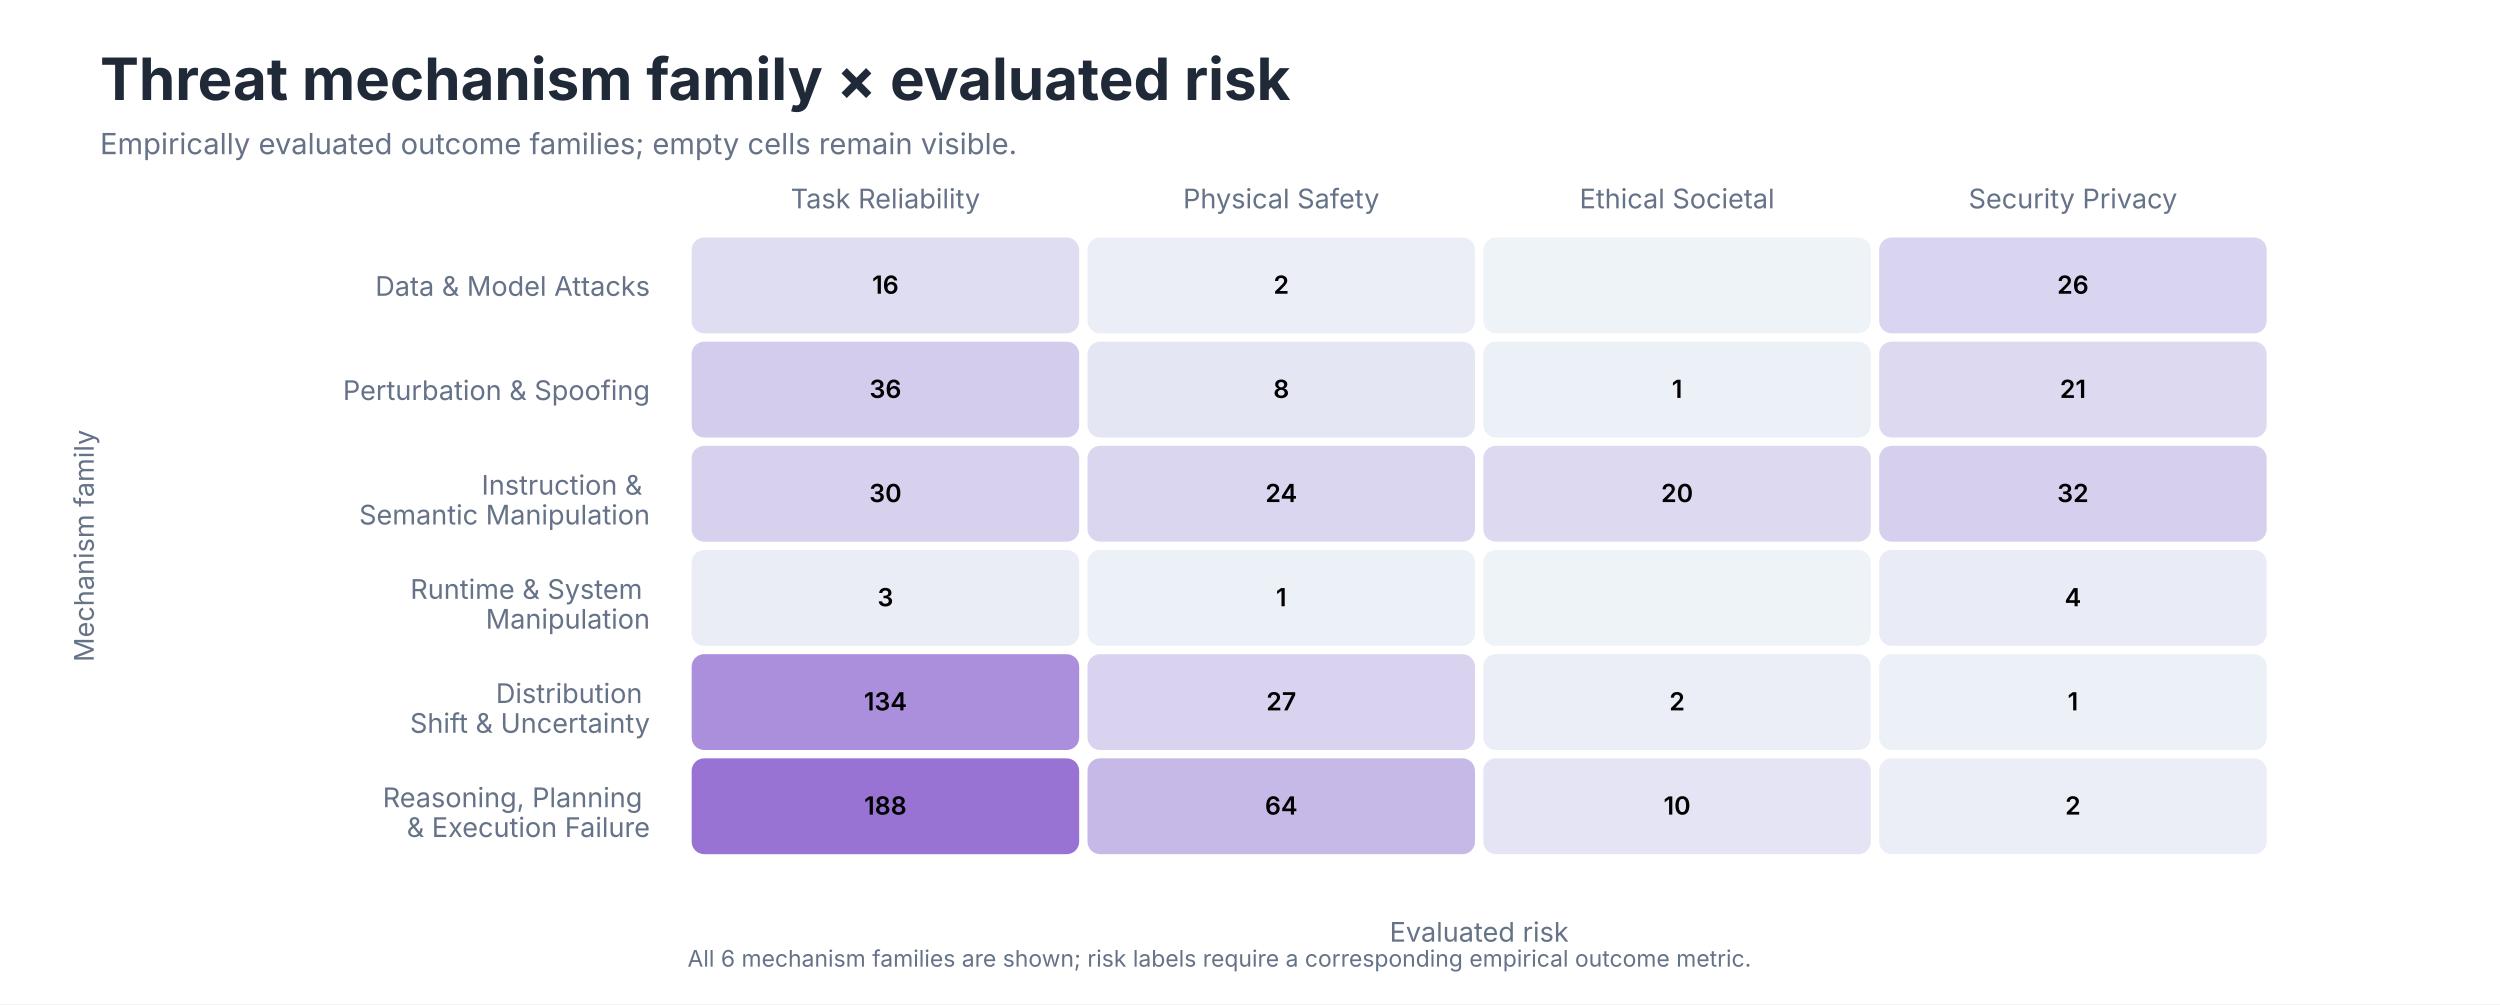
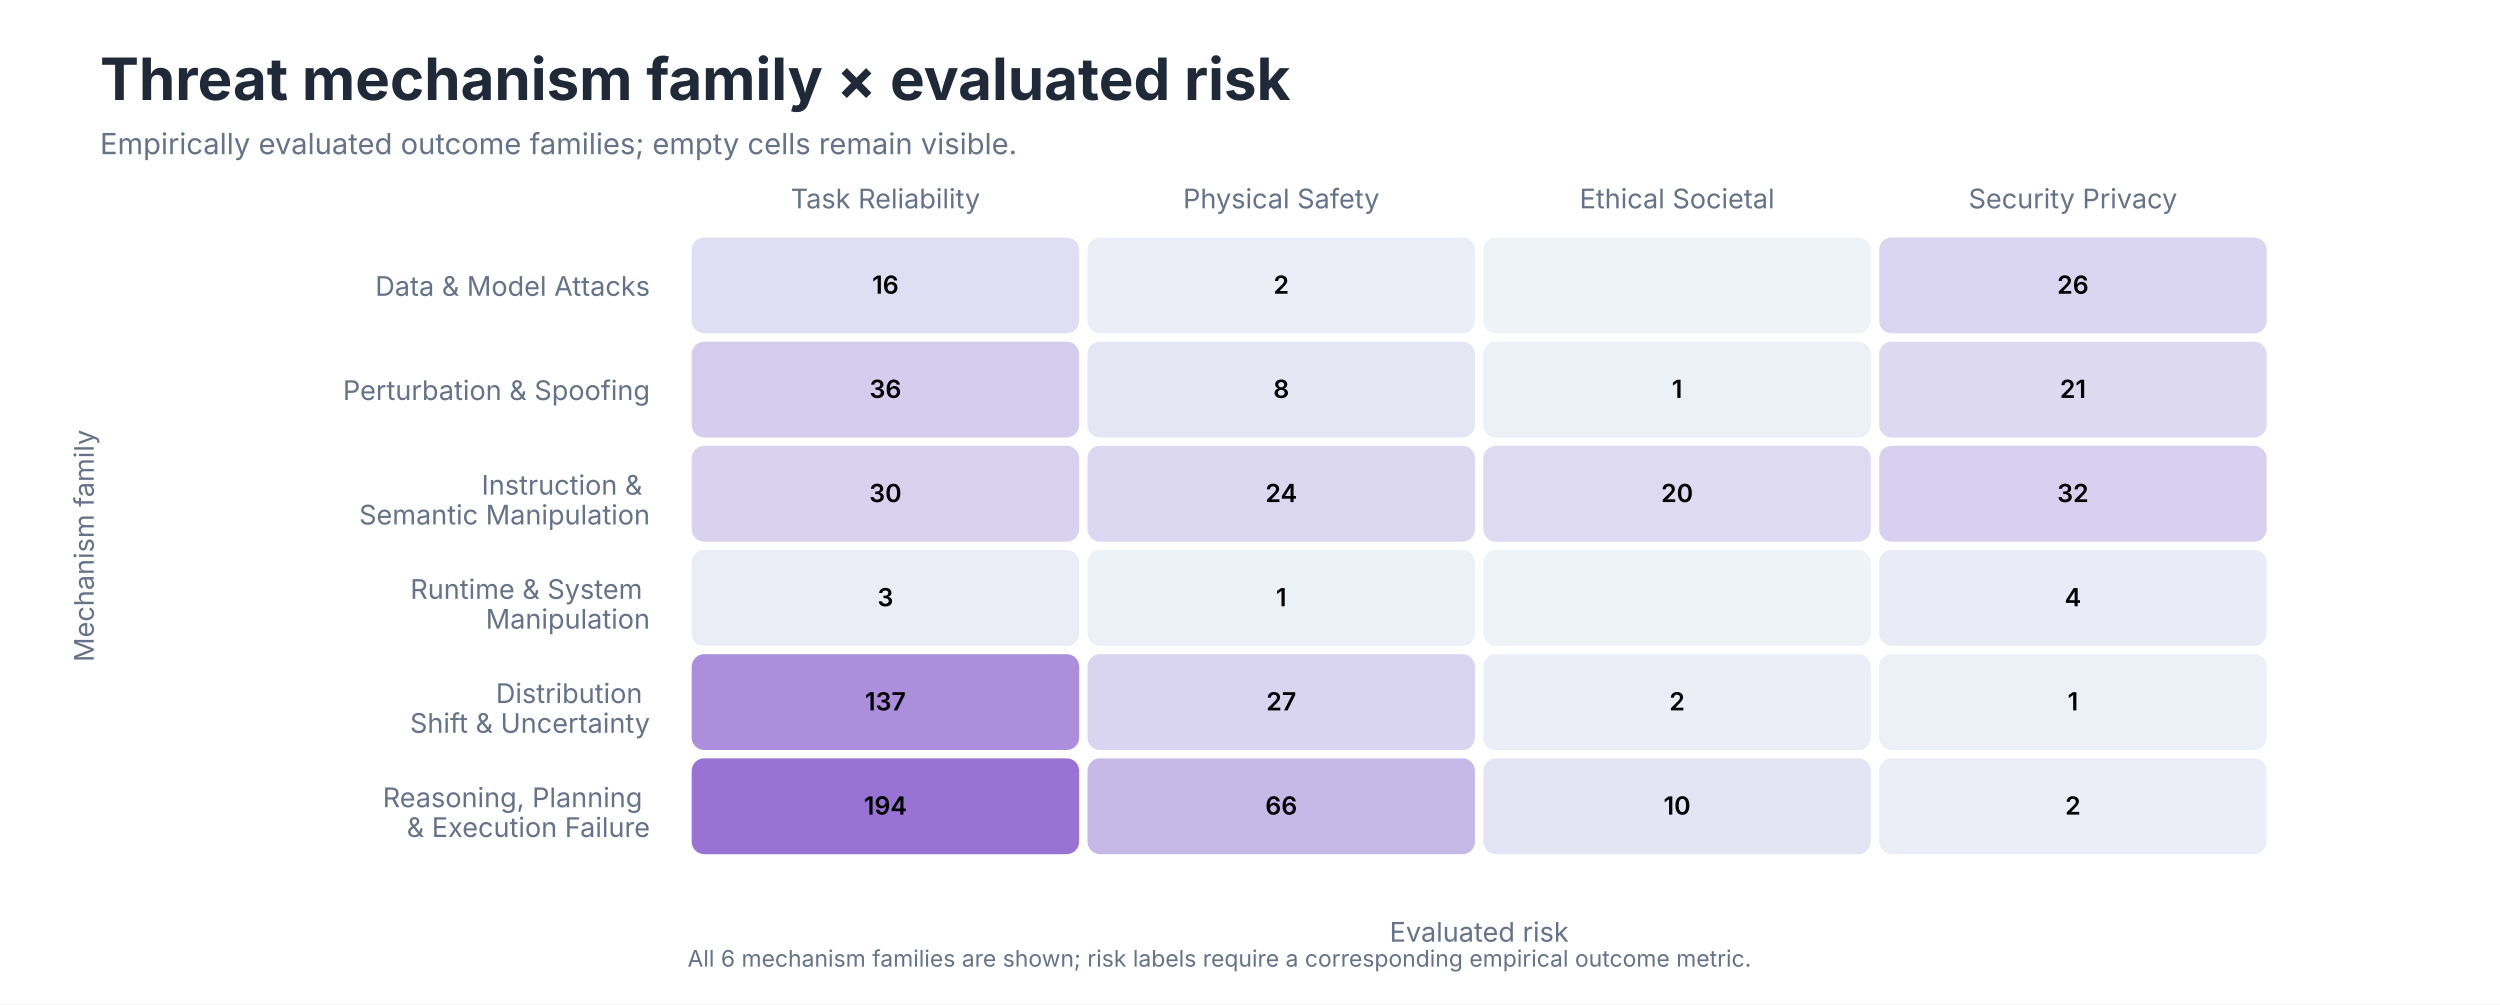
<svg xmlns="http://www.w3.org/2000/svg" role="img" aria-labelledby="title desc" viewBox="0 0 1200 482">
  <style>
text { font-family: -apple-system, BlinkMacSystemFont, 'Segoe UI', sans-serif; }
.title { font-size: 28px; font-weight: 650; fill: #202938; }
.subtitle { font-size: 14px; fill: #657287; }
.axis { font-size: 13px; fill: #657287; }
.label { font-size: 13px; fill: #202938; }
.small { font-size: 11px; fill: #657287; }
</style>
  <rect width="1200" height="482" fill="#FFFFFF" />
  <text class="title" x="48" y="48">Threat mechanism family × evaluated risk</text>
  <text class="subtitle" x="48" y="74">Empirically evaluated outcome families; empty cells remain visible.</text>
  <text class="axis" x="425.0" y="100" text-anchor="middle">Task Reliability</text>
  <text class="axis" x="615.0" y="100" text-anchor="middle">Physical Safety</text>
  <text class="axis" x="805.0" y="100" text-anchor="middle">Ethical Societal</text>
  <text class="axis" x="995.0" y="100" text-anchor="middle">Security Privacy</text>
  <text class="axis" text-anchor="end" x="312.0" y="142.0">Data &amp; Model Attacks</text>
-   <rect x="332" y="114" width="186" height="46" rx="6" fill="#DFDDF2" />
+   <rect x="332" y="114" width="186" height="46" rx="6" fill="#E0DEF2" />
  <text x="425.0" y="141.0" text-anchor="middle" font-size="12" font-weight="600" fill="#000000">16</text>
  <rect x="522" y="114" width="186" height="46" rx="6" fill="#EBEEF7" />
  <text x="615.0" y="141.0" text-anchor="middle" font-size="12" font-weight="600" fill="#000000">2</text>
  <rect x="712" y="114" width="186" height="46" rx="6" fill="#EEF3F8" />
  <text x="805.0" y="141.0" text-anchor="middle" font-size="12" font-weight="600" fill="#000000" />
-   <rect x="902" y="114" width="186" height="46" rx="6" fill="#D9D4EF" />
+   <rect x="902" y="114" width="186" height="46" rx="6" fill="#DAD5F0" />
  <text x="995.0" y="141.0" text-anchor="middle" font-size="12" font-weight="600" fill="#000000">26</text>
  <text class="axis" text-anchor="end" x="312.0" y="192.0">Perturbation &amp; Spoofing</text>
-   <rect x="332" y="164" width="186" height="46" rx="6" fill="#D4CCED" />
+   <rect x="332" y="164" width="186" height="46" rx="6" fill="#D4CDED" />
  <text x="425.0" y="191.0" text-anchor="middle" font-size="12" font-weight="600" fill="#000000">36</text>
  <rect x="522" y="164" width="186" height="46" rx="6" fill="#E5E6F4" />
  <text x="615.0" y="191.0" text-anchor="middle" font-size="12" font-weight="600" fill="#000000">8</text>
  <rect x="712" y="164" width="186" height="46" rx="6" fill="#ECF0F7" />
  <text x="805.0" y="191.0" text-anchor="middle" font-size="12" font-weight="600" fill="#000000">1</text>
-   <rect x="902" y="164" width="186" height="46" rx="6" fill="#DCD9F1" />
+   <rect x="902" y="164" width="186" height="46" rx="6" fill="#DDD9F1" />
  <text x="995.0" y="191.0" text-anchor="middle" font-size="12" font-weight="600" fill="#000000">21</text>
  <text class="axis" text-anchor="end" x="312.0" y="242.0">
    <tspan x="312.0" dy="-0.35em">Instruction &amp;</tspan>
    <tspan x="312.0" dy="1.1em">Semantic Manipulation</tspan>
  </text>
-   <rect x="332" y="214" width="186" height="46" rx="6" fill="#D7D1EE" />
+   <rect x="332" y="214" width="186" height="46" rx="6" fill="#D8D2EF" />
  <text x="425.0" y="241.0" text-anchor="middle" font-size="12" font-weight="600" fill="#000000">30</text>
-   <rect x="522" y="214" width="186" height="46" rx="6" fill="#DAD6F0" />
+   <rect x="522" y="214" width="186" height="46" rx="6" fill="#DBD7F0" />
  <text x="615.0" y="241.0" text-anchor="middle" font-size="12" font-weight="600" fill="#000000">24</text>
-   <rect x="712" y="214" width="186" height="46" rx="6" fill="#DDD9F1" />
+   <rect x="712" y="214" width="186" height="46" rx="6" fill="#DDDAF1" />
  <text x="805.0" y="241.0" text-anchor="middle" font-size="12" font-weight="600" fill="#000000">20</text>
-   <rect x="902" y="214" width="186" height="46" rx="6" fill="#D6CFEE" />
+   <rect x="902" y="214" width="186" height="46" rx="6" fill="#D7D0EE" />
  <text x="995.0" y="241.0" text-anchor="middle" font-size="12" font-weight="600" fill="#000000">32</text>
  <text class="axis" text-anchor="end" x="312.0" y="292.0">
    <tspan x="312.0" dy="-0.35em">Runtime &amp; System</tspan>
    <tspan x="312.0" dy="1.1em">Manipulation</tspan>
  </text>
-   <rect x="332" y="264" width="186" height="46" rx="6" fill="#EAECF6" />
+   <rect x="332" y="264" width="186" height="46" rx="6" fill="#EAEDF6" />
  <text x="425.0" y="291.0" text-anchor="middle" font-size="12" font-weight="600" fill="#000000">3</text>
  <rect x="522" y="264" width="186" height="46" rx="6" fill="#ECF0F7" />
  <text x="615.0" y="291.0" text-anchor="middle" font-size="12" font-weight="600" fill="#000000">1</text>
  <rect x="712" y="264" width="186" height="46" rx="6" fill="#EEF3F8" />
  <text x="805.0" y="291.0" text-anchor="middle" font-size="12" font-weight="600" fill="#000000" />
  <rect x="902" y="264" width="186" height="46" rx="6" fill="#E9EBF6" />
  <text x="995.0" y="291.0" text-anchor="middle" font-size="12" font-weight="600" fill="#000000">4</text>
  <text class="axis" text-anchor="end" x="312.0" y="342.0">
    <tspan x="312.0" dy="-0.35em">Distribution</tspan>
    <tspan x="312.0" dy="1.1em">Shift &amp; Uncertainty</tspan>
  </text>
  <rect x="332" y="314" width="186" height="46" rx="6" fill="#AB8FDC" />
-   <text x="425.0" y="341.0" text-anchor="middle" font-size="12" font-weight="600" fill="#000000">134</text>
-   <rect x="522" y="314" width="186" height="46" rx="6" fill="#D9D3EF" />
+   <text x="425.0" y="341.0" text-anchor="middle" font-size="12" font-weight="600" fill="#000000">137</text>
+   <rect x="522" y="314" width="186" height="46" rx="6" fill="#D9D4EF" />
  <text x="615.0" y="341.0" text-anchor="middle" font-size="12" font-weight="600" fill="#000000">27</text>
  <rect x="712" y="314" width="186" height="46" rx="6" fill="#EBEEF7" />
  <text x="805.0" y="341.0" text-anchor="middle" font-size="12" font-weight="600" fill="#000000">2</text>
  <rect x="902" y="314" width="186" height="46" rx="6" fill="#ECF0F7" />
  <text x="995.0" y="341.0" text-anchor="middle" font-size="12" font-weight="600" fill="#000000">1</text>
  <text class="axis" text-anchor="end" x="312.0" y="392.0">
    <tspan x="312.0" dy="-0.35em">Reasoning, Planning</tspan>
    <tspan x="312.0" dy="1.1em">&amp; Execution Failure</tspan>
  </text>
  <rect x="332" y="364" width="186" height="46" rx="6" fill="#9873D4" />
-   <text x="425.0" y="391.0" text-anchor="middle" font-size="12" font-weight="600" fill="#000000">188</text>
+   <text x="425.0" y="391.0" text-anchor="middle" font-size="12" font-weight="600" fill="#000000">194</text>
  <rect x="522" y="364" width="186" height="46" rx="6" fill="#C6B8E7" />
-   <text x="615.0" y="391.0" text-anchor="middle" font-size="12" font-weight="600" fill="#000000">64</text>
+   <text x="615.0" y="391.0" text-anchor="middle" font-size="12" font-weight="600" fill="#000000">66</text>
  <rect x="712" y="364" width="186" height="46" rx="6" fill="#E4E4F4" />
  <text x="805.0" y="391.0" text-anchor="middle" font-size="12" font-weight="600" fill="#000000">10</text>
  <rect x="902" y="364" width="186" height="46" rx="6" fill="#EBEEF7" />
  <text x="995.0" y="391.0" text-anchor="middle" font-size="12" font-weight="600" fill="#000000">2</text>
  <text class="axis" x="710.0" y="452" text-anchor="middle">Evaluated risk</text>
  <text class="axis" transform="translate(45 262.0) rotate(-90)" text-anchor="middle">Mechanism family</text>
  <text class="small" x="330" y="464">All 6 mechanism families are shown; risk labels require a corresponding empirical outcome metric.</text>
</svg>
